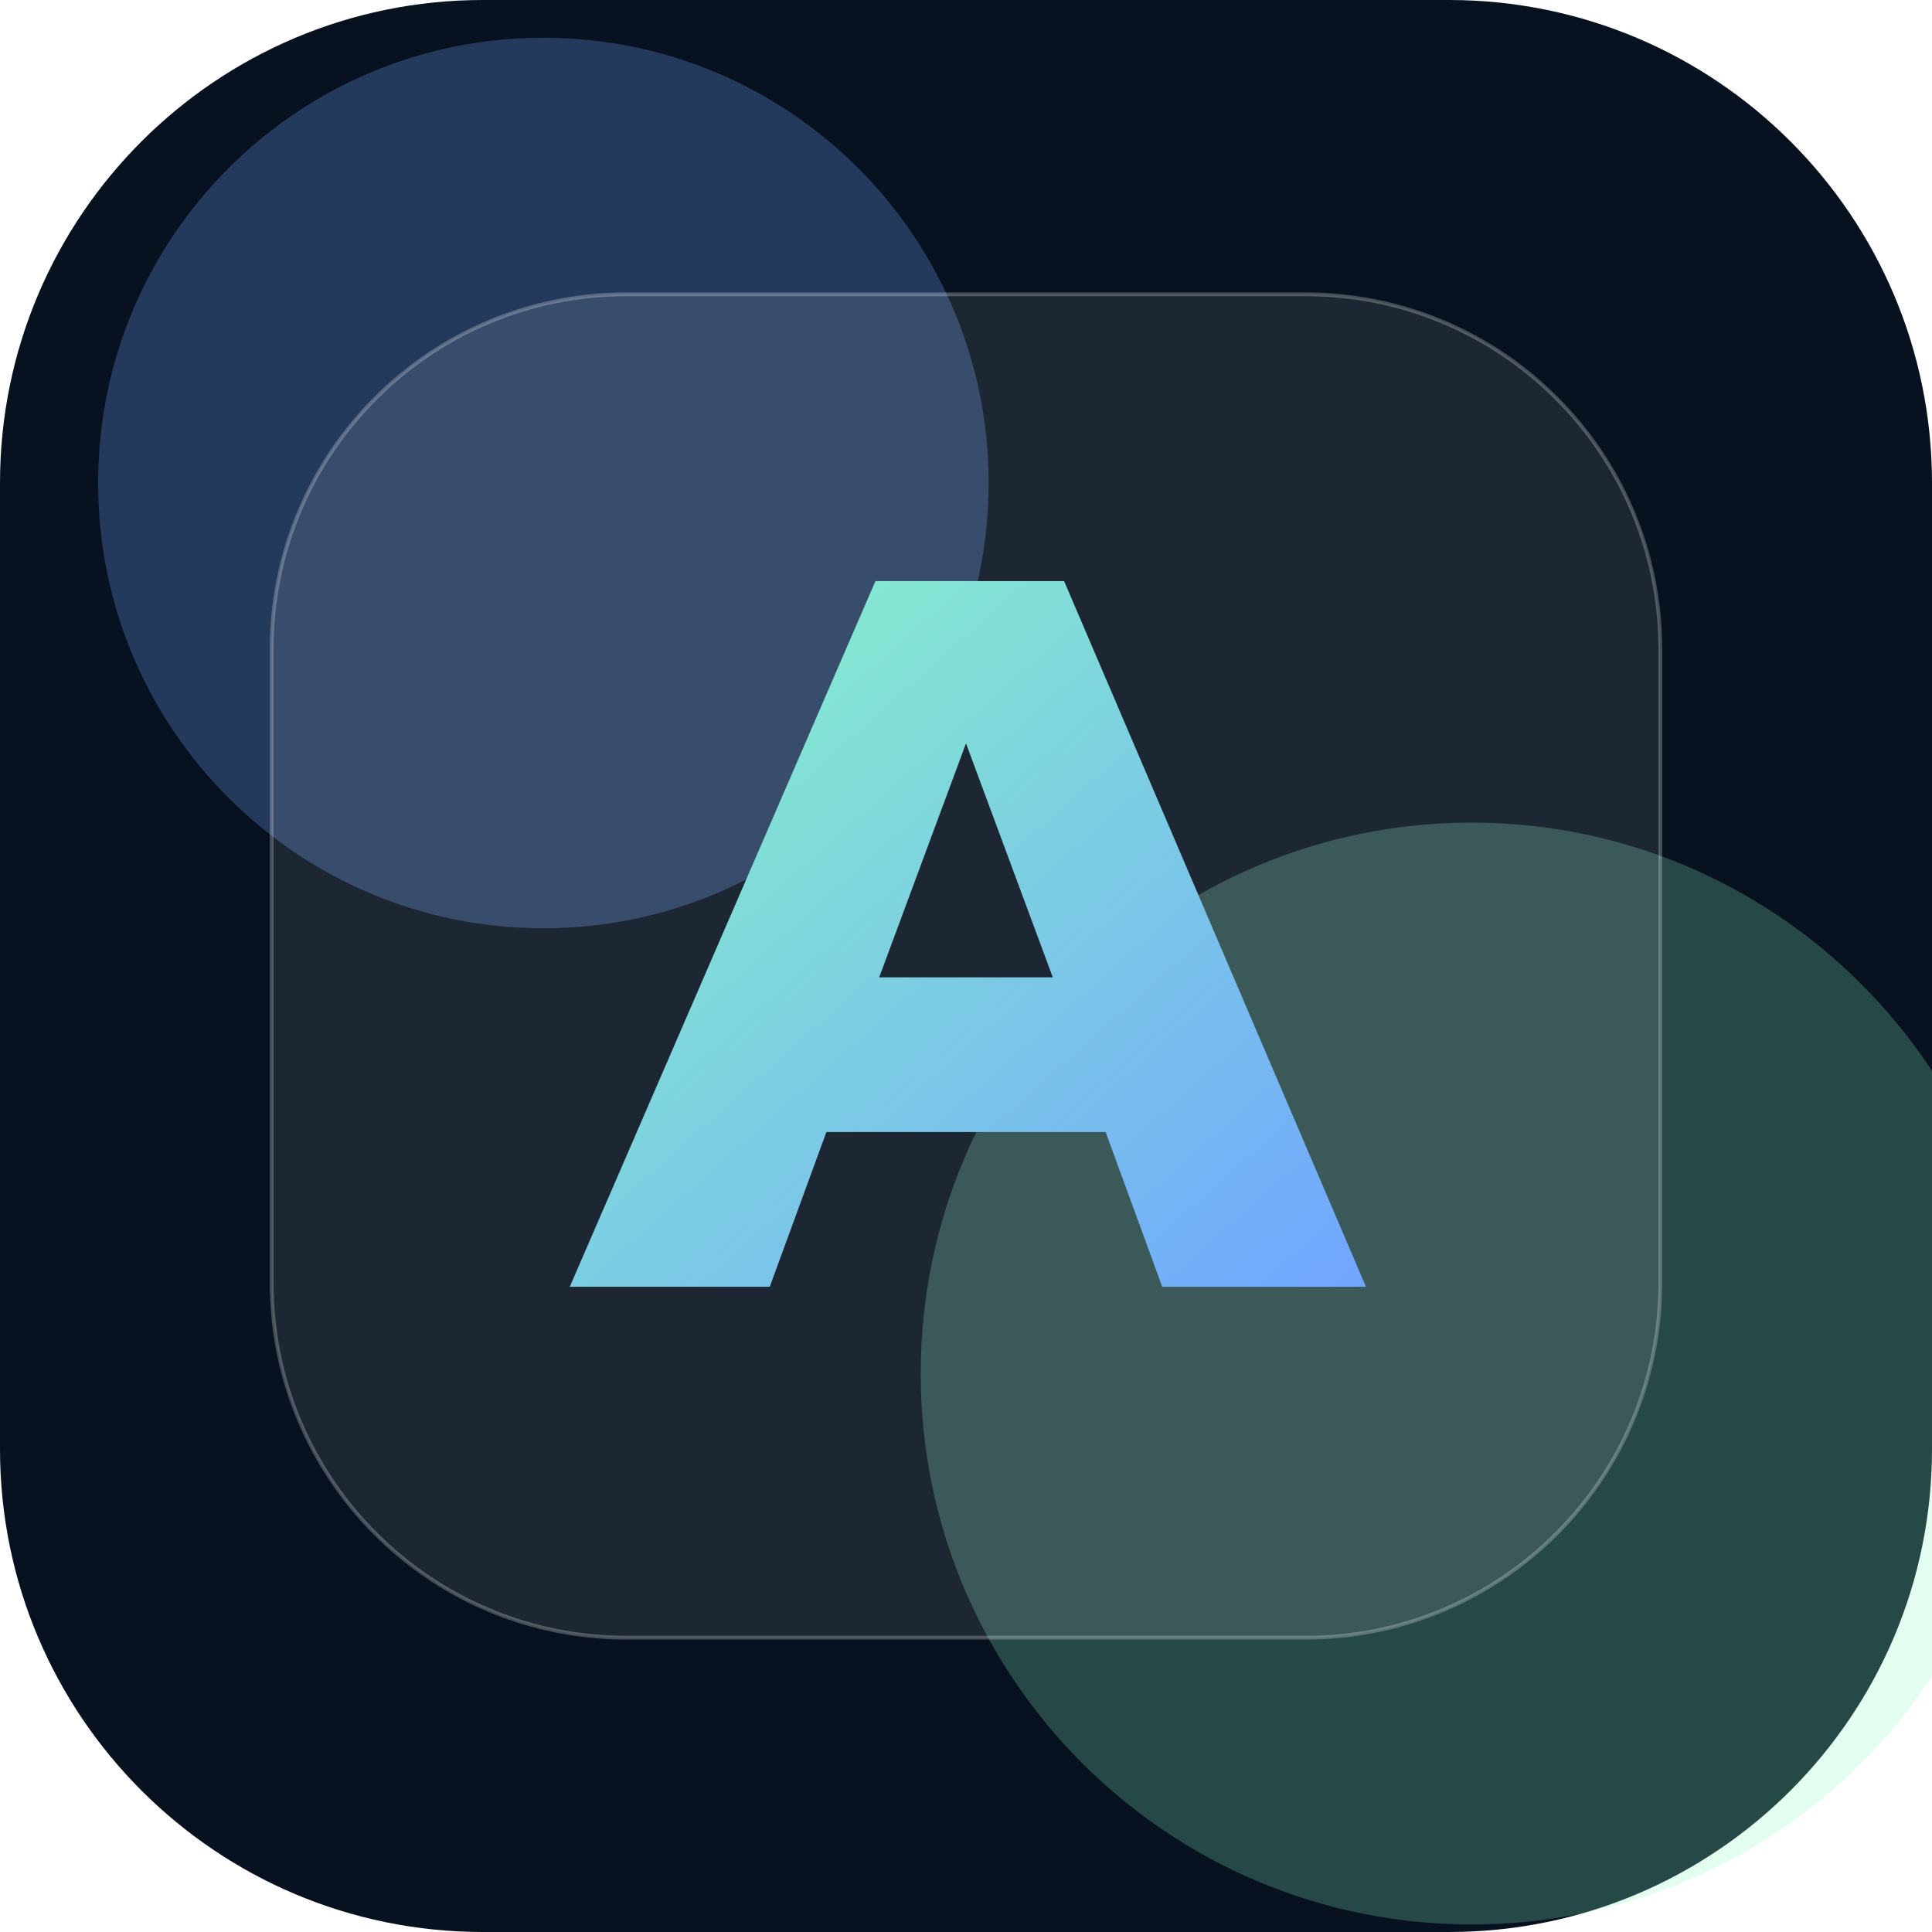
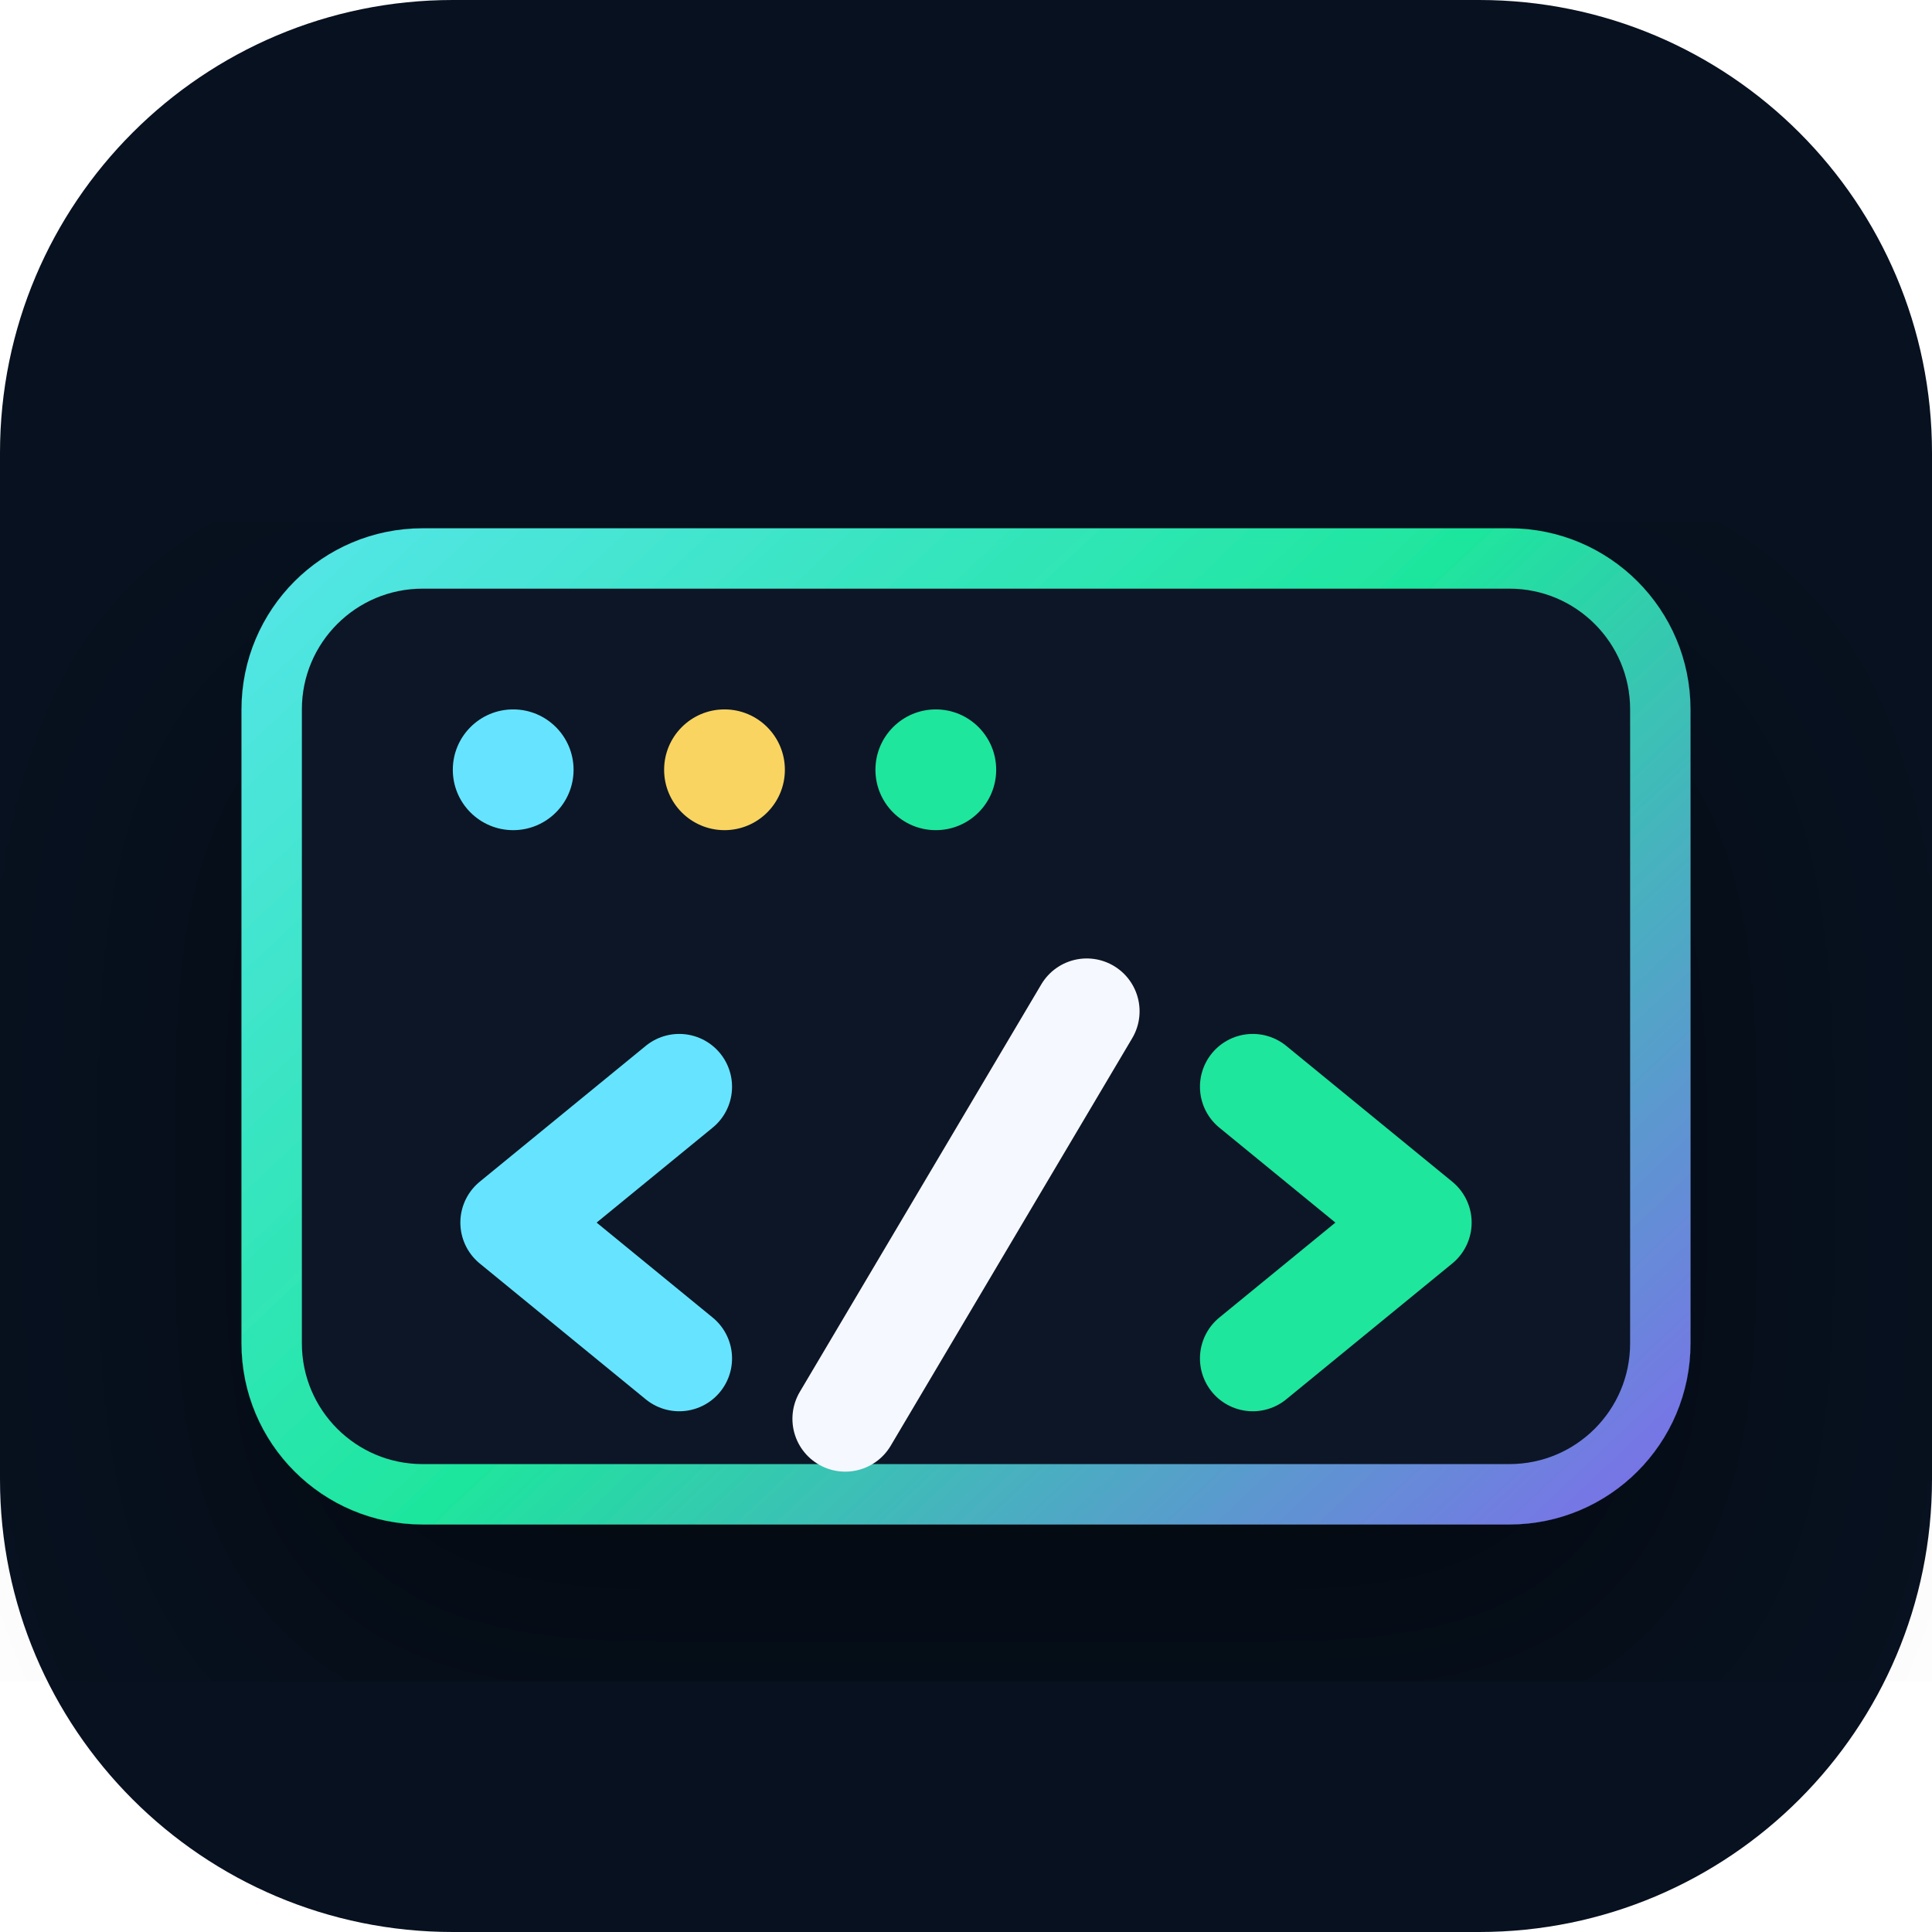
- <svg xmlns="http://www.w3.org/2000/svg" width="512" height="512" viewBox="0 0 512 512" role="img" aria-label="Monogram Galuh Adi Insani">
+ <svg xmlns="http://www.w3.org/2000/svg" viewBox="0 0 128 128" role="img" aria-label="Galuh Adi Insani developer favicon">
  <defs>
-     <linearGradient id="a" x1="0" y1="0" x2="1" y2="1">
-       <stop offset="0" stop-color="#89f7c6" />
-       <stop offset="1" stop-color="#70a5ff" />
+     <linearGradient id="g" x1="18" y1="14" x2="110" y2="112" gradientUnits="userSpaceOnUse">
+       <stop stop-color="#66e4ff" />
+       <stop offset="0.52" stop-color="#1ee69d" />
+       <stop offset="1" stop-color="#8b5cf6" />
    </linearGradient>
+     <filter id="s" x="-20%" y="-20%" width="140%" height="140%">
+       <feDropShadow dx="0" dy="10" stdDeviation="10" flood-color="#000" flood-opacity=".45" />
+     </filter>
  </defs>
-   <rect width="512" height="512" rx="128" fill="#07111f" />
-   <circle cx="144" cy="128" r="118" fill="#70a5ff" opacity=".28" />
-   <circle cx="390" cy="364" r="146" fill="#89f7c6" opacity=".24" />
-   <rect x="72" y="78" width="368" height="356" rx="94" fill="rgba(255,255,255,.09)" stroke="rgba(255,255,255,.25)" />
-   <path d="M151 341 232 154h50l80 187h-54l-15-41h-74l-15 41h-53Zm82-82h46l-23-62-23 62Z" fill="url(#a)" />
+   <rect width="128" height="128" rx="30" fill="#07111f" />
+   <path d="M28 37h72a10 10 0 0 1 10 10v42a10 10 0 0 1-10 10H28a10 10 0 0 1-10-10V47a10 10 0 0 1 10-10Z" fill="#0d1728" stroke="url(#g)" stroke-width="4" filter="url(#s)" />
+   <circle cx="34" cy="51" r="4" fill="#66e4ff" />
+   <circle cx="48" cy="51" r="4" fill="#f9d461" />
+   <circle cx="62" cy="51" r="4" fill="#1ee69d" />
+   <path d="M45 72 34 81l11 9" fill="none" stroke="#66e4ff" stroke-width="7" stroke-linecap="round" stroke-linejoin="round" />
+   <path d="M83 72 94 81l-11 9" fill="none" stroke="#1ee69d" stroke-width="7" stroke-linecap="round" stroke-linejoin="round" />
+   <path d="M72 67 56 94" fill="none" stroke="#f6f8ff" stroke-width="7" stroke-linecap="round" />
</svg>
